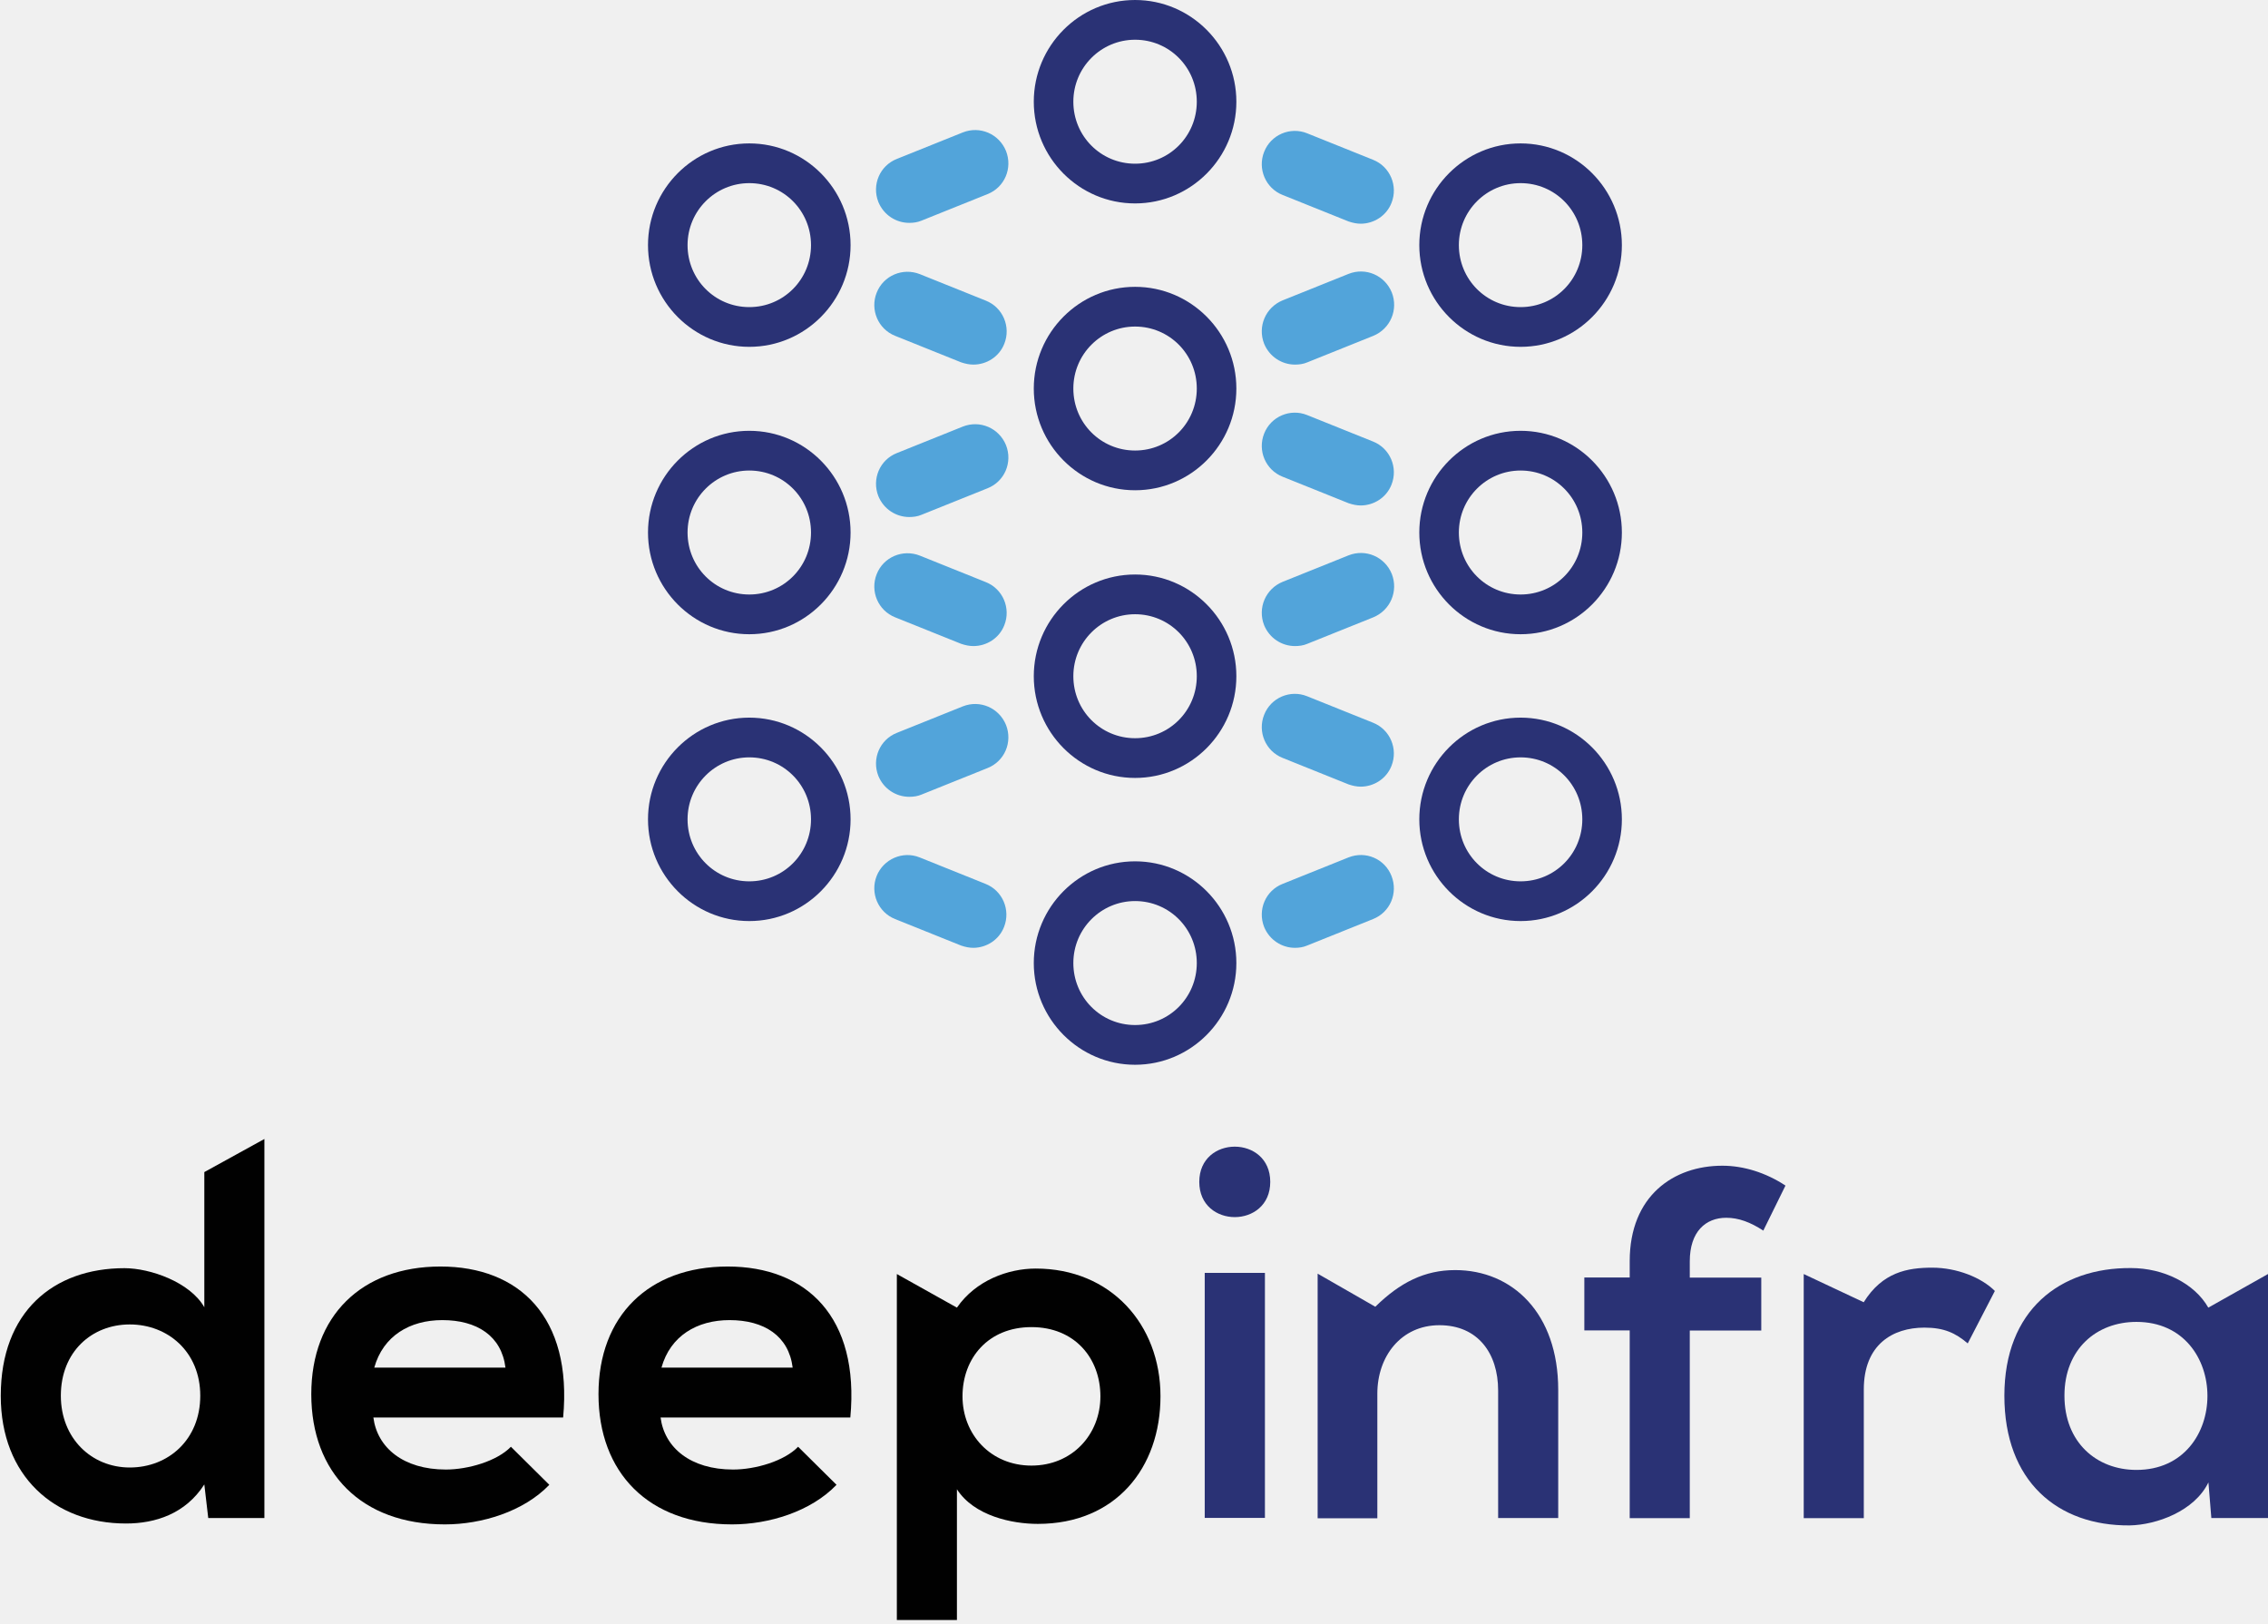
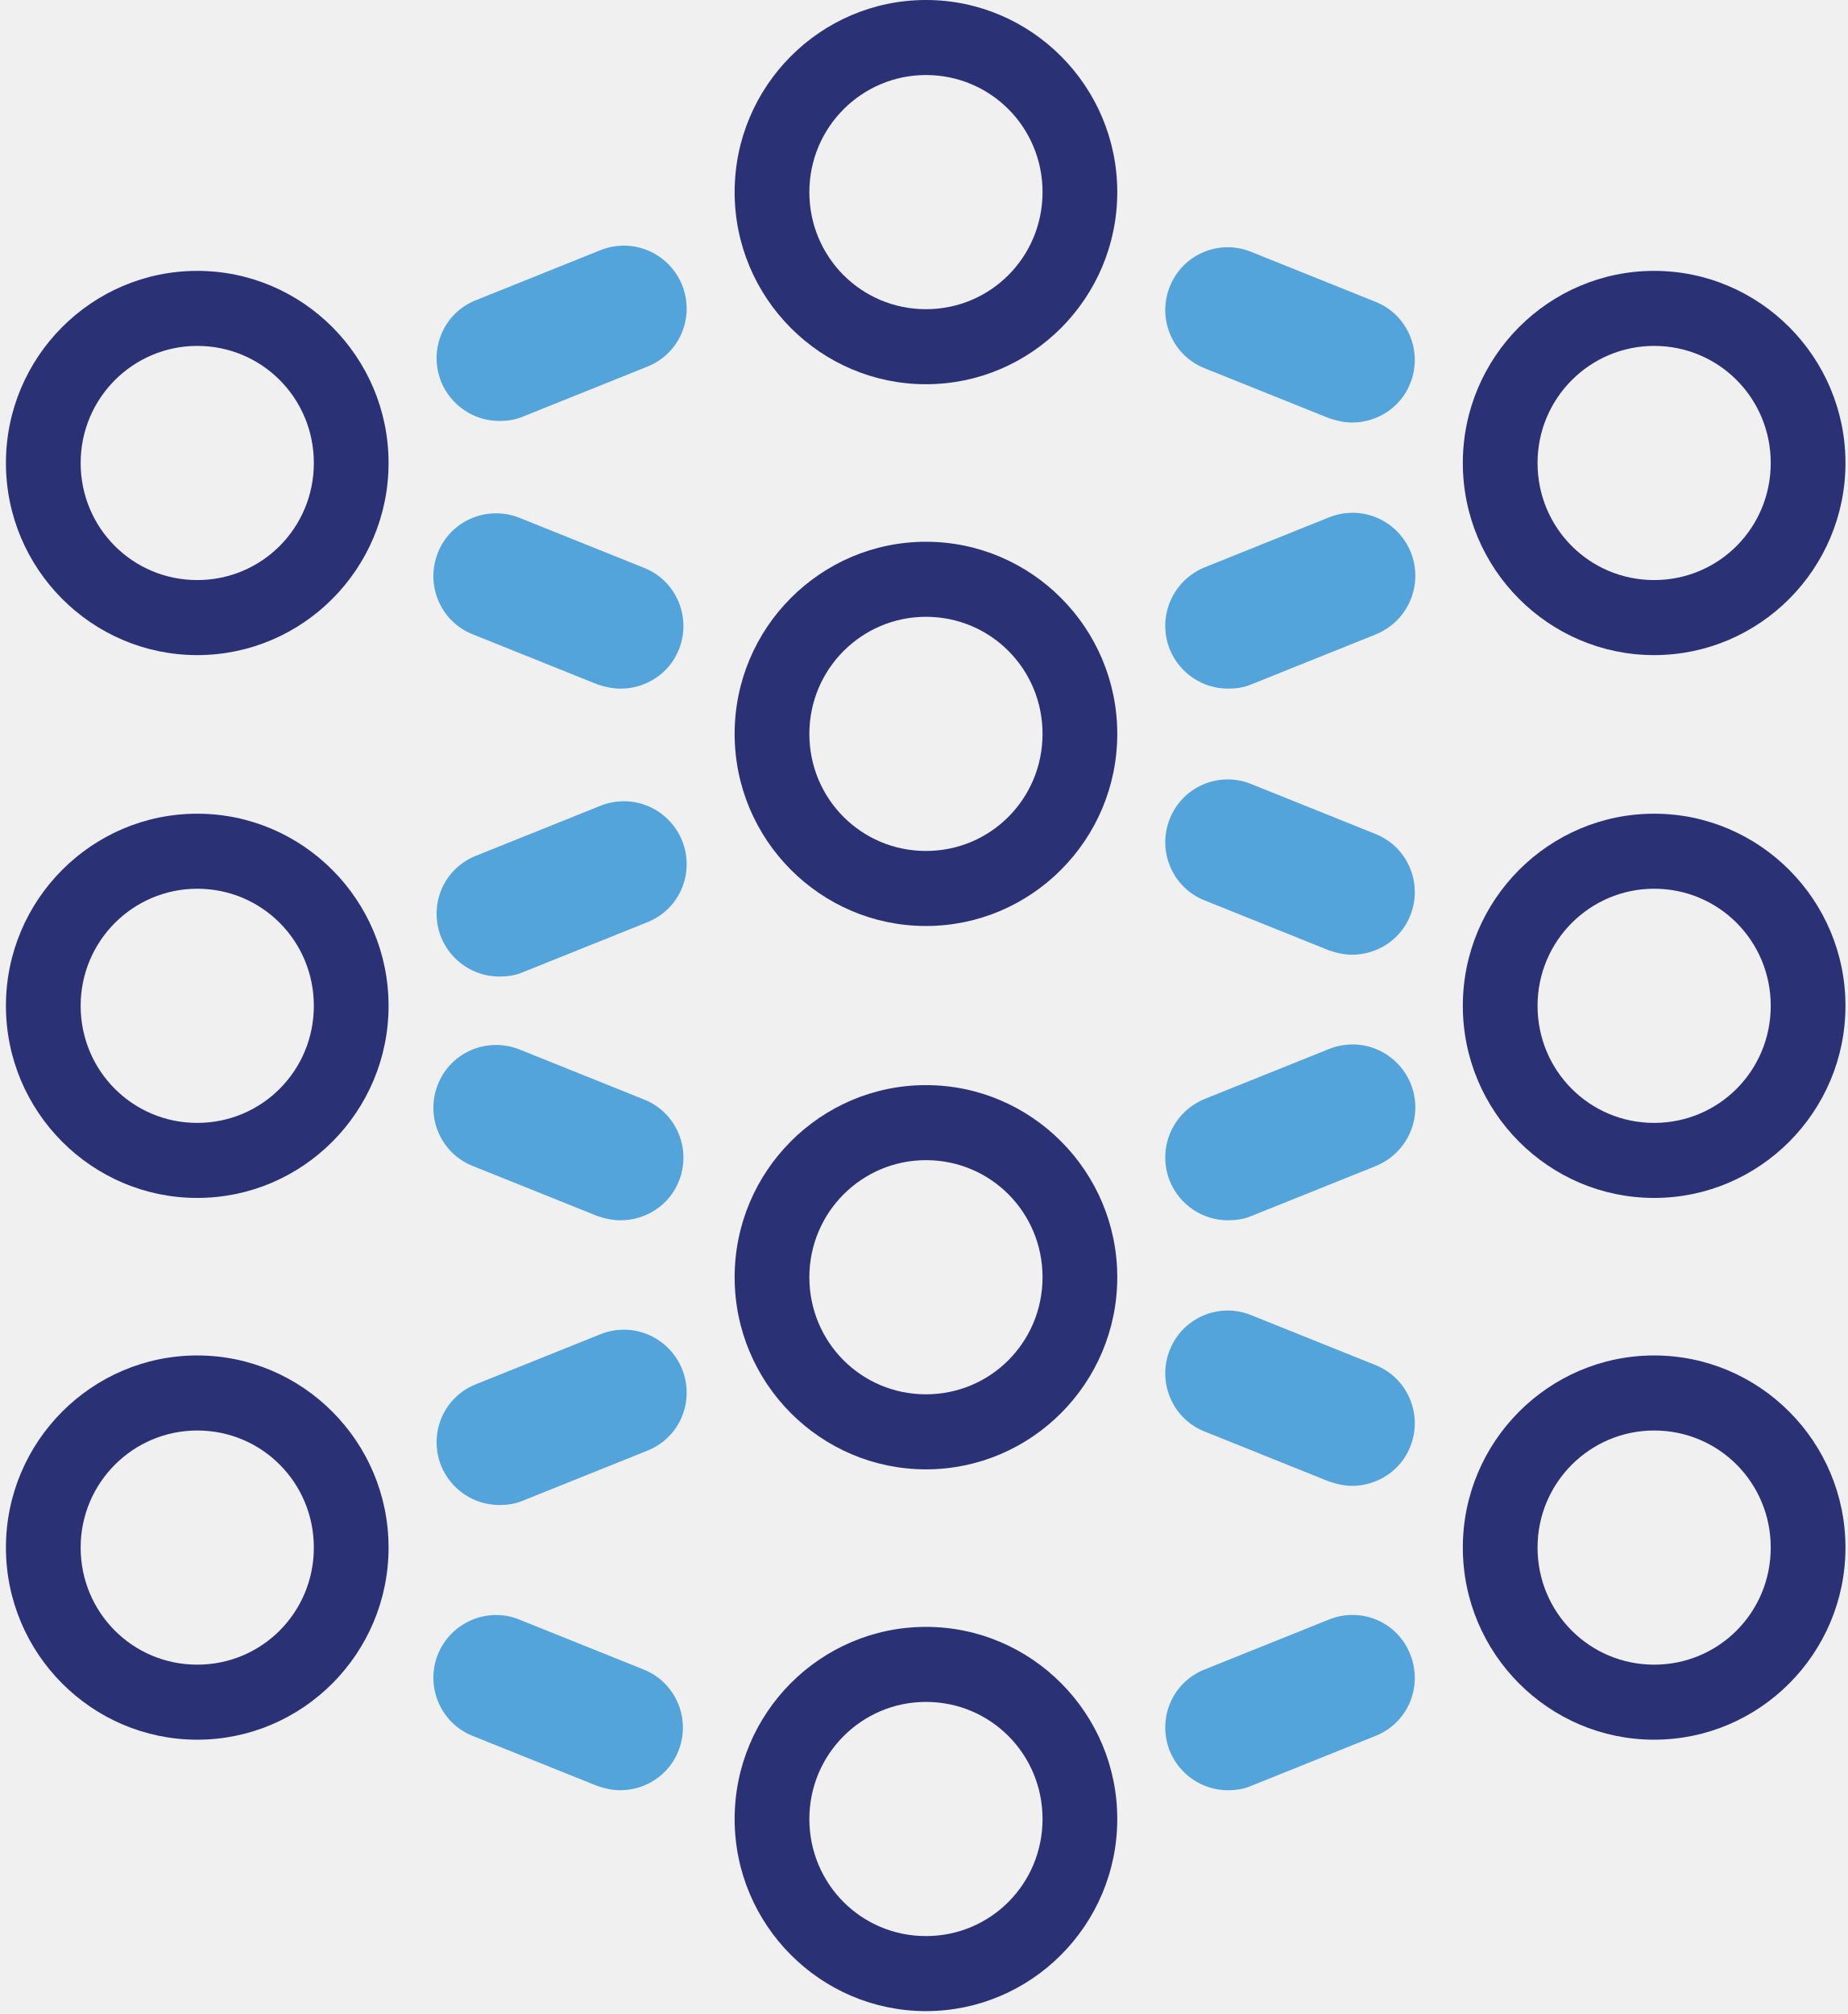
- <svg xmlns="http://www.w3.org/2000/svg" width="619" height="443" viewBox="0 0 619 443" fill="none">
+ <svg xmlns="http://www.w3.org/2000/svg" width="267" height="291" viewBox="176 0 267 291" fill="none">
  <g clip-path="url(#clip0_6630_17005)">
    <path d="M72.162 310.84V414.284H56.837L55.765 405.114C50.645 413.103 42.447 415.778 34.387 415.778C14.877 415.778 0.209 402.821 0.209 380.938C0.209 357.977 14.6 346.097 33.972 346.097C40.959 346.097 51.856 349.883 55.765 356.761V319.871L72.162 310.84ZM16.606 380.903C16.606 392.505 24.943 400.494 35.425 400.494C45.906 400.494 54.658 392.922 54.658 380.903C54.658 368.884 45.768 361.451 35.425 361.451C25.081 361.451 16.606 368.884 16.606 380.903Z" fill="#010101" />
    <path d="M101.909 386.877C102.981 395.11 110.107 401.05 121.696 401.05C127.75 401.05 135.671 398.757 139.442 394.832L149.924 405.218C142.936 412.513 131.486 416.021 121.419 416.021C98.553 416.021 84.959 401.849 84.959 380.486C84.959 359.123 98.692 345.646 120.209 345.646C141.725 345.646 156.254 359.436 153.694 386.843H101.909V386.877ZM137.955 373.226C136.882 364.577 130.171 360.269 120.727 360.269C111.837 360.269 104.573 364.577 102.151 373.226H137.955Z" fill="#010101" />
    <path d="M180.294 386.877C181.366 395.11 188.493 401.05 200.081 401.05C206.135 401.05 214.057 398.757 217.827 394.832L228.309 405.218C221.321 412.513 209.871 416.021 199.804 416.021C176.939 416.021 163.344 401.849 163.344 380.486C163.344 359.123 177.077 345.646 198.594 345.646C220.11 345.646 234.639 359.436 232.079 386.843H180.294V386.877ZM216.34 373.226C215.267 364.577 208.556 360.269 199.113 360.269C190.222 360.269 182.958 364.577 180.536 373.226H216.34Z" fill="#010101" />
    <path d="M244.775 442.108V347.695L261.172 356.865C266.291 349.432 275.147 346.201 282.688 346.201C303.133 346.201 316.727 361.45 316.727 381.042C316.727 400.633 304.482 415.882 283.242 415.882C276.254 415.882 265.876 413.728 261.172 406.434V442.108H244.775ZM300.331 381.076C300.331 370.69 293.343 362.18 281.512 362.18C269.682 362.18 262.694 370.69 262.694 381.076C262.694 391.463 270.373 399.973 281.512 399.973C292.651 399.973 300.331 391.463 300.331 381.076Z" fill="#010101" />
    <path d="M346.687 322.546C346.687 335.364 327.316 335.364 327.316 322.546C327.316 309.728 346.687 309.728 346.687 322.546Z" fill="#2A3275" />
    <path d="M345.233 347.382H328.802V414.249H345.233V347.382Z" fill="#2A3275" />
    <path d="M408.883 414.32V379.48C408.883 369.337 403.348 361.66 392.867 361.66C382.385 361.66 375.916 370.17 375.916 380.313V414.355H359.623V347.592L375.363 356.623C382.108 349.989 388.819 346.619 397.156 346.619C412.757 346.619 425.28 358.36 425.28 379.306V414.285H408.848L408.883 414.32Z" fill="#2A3275" />
    <path d="M444.792 414.283V363.082H432.408V348.631H444.792V344.185C444.792 326.365 456.761 318.133 470.08 318.133C475.857 318.133 481.91 320.009 487.307 323.552L481.253 335.848C477.759 333.556 474.507 332.34 471.152 332.34C465.513 332.34 461.189 336.126 461.189 344.22V348.666H480.699V363.116H461.189V414.317H444.792V414.283Z" fill="#2A3275" />
    <path d="M508.649 355.406C513.769 347.174 520.618 345.958 527.364 345.958C534.109 345.958 540.82 348.667 544.453 352.315L537.05 366.626C533.694 363.778 530.581 362.319 525.219 362.319C516.606 362.319 508.684 366.904 508.684 379.201V414.319H492.287V347.695L508.684 355.406H508.649Z" fill="#2A3275" />
    <path d="M602.707 356.866L619 347.695V414.285H603.537L602.741 404.559C598.971 412.374 588.627 416.161 581.225 416.299C561.576 416.438 547.047 404.281 547.047 380.903C547.047 357.526 562.233 345.924 581.605 346.063C590.495 346.063 598.971 350.266 602.707 356.866ZM563.444 380.903C563.444 393.617 572.196 401.154 583.093 401.154C608.933 401.154 608.933 360.756 583.093 360.756C572.196 360.756 563.444 368.19 563.444 380.868" fill="#2A3275" />
  </g>
  <path d="M204.501 94.655C189.262 94.655 176.857 82.198 176.857 66.896C176.857 51.594 189.262 39.138 204.501 39.138C219.74 39.138 232.145 51.594 232.145 66.896C232.145 82.198 219.74 94.655 204.501 94.655ZM204.501 49.98C195.235 49.98 187.654 57.515 187.654 66.896C187.654 76.278 195.159 83.813 204.501 83.813C213.843 83.813 221.348 76.278 221.348 66.896C221.348 57.515 213.843 49.98 204.501 49.98Z" fill="#2A3275" />
  <path d="M204.501 173.088C189.262 173.088 176.857 160.631 176.857 145.329C176.857 130.027 189.262 117.57 204.501 117.57C219.74 117.57 232.145 130.027 232.145 145.329C232.145 160.631 219.74 173.088 204.501 173.088ZM204.501 128.412C195.235 128.412 187.654 135.948 187.654 145.329C187.654 154.71 195.159 162.246 204.501 162.246C213.843 162.246 221.348 154.71 221.348 145.329C221.348 135.948 213.843 128.412 204.501 128.412Z" fill="#2A3275" />
  <path d="M204.501 251.366C189.262 251.366 176.857 238.909 176.857 223.607C176.857 208.305 189.262 195.849 204.501 195.849C219.74 195.849 232.145 208.305 232.145 223.607C232.145 238.909 219.74 251.366 204.501 251.366ZM204.501 206.691C195.235 206.691 187.654 214.226 187.654 223.607C187.654 232.988 195.159 240.524 204.501 240.524C213.843 240.524 221.348 232.988 221.348 223.607C221.348 214.226 213.843 206.691 204.501 206.691Z" fill="#2A3275" />
  <path d="M415.011 94.655C399.772 94.655 387.367 82.198 387.367 66.896C387.367 51.594 399.772 39.138 415.011 39.138C430.25 39.138 442.655 51.594 442.655 66.896C442.655 82.198 430.25 94.655 415.011 94.655ZM415.011 49.98C405.745 49.98 398.164 57.515 398.164 66.896C398.164 76.278 405.669 83.813 415.011 83.813C424.353 83.813 431.858 76.278 431.858 66.896C431.858 57.515 424.353 49.98 415.011 49.98Z" fill="#2A3275" />
  <path d="M415.011 173.088C399.772 173.088 387.367 160.631 387.367 145.329C387.367 130.027 399.772 117.57 415.011 117.57C430.25 117.57 442.655 130.027 442.655 145.329C442.655 160.631 430.25 173.088 415.011 173.088ZM415.011 128.412C405.745 128.412 398.164 135.948 398.164 145.329C398.164 154.71 405.669 162.246 415.011 162.246C424.353 162.246 431.858 154.71 431.858 145.329C431.858 135.948 424.353 128.412 415.011 128.412Z" fill="#2A3275" />
  <path d="M415.011 251.366C399.772 251.366 387.367 238.909 387.367 223.607C387.367 208.305 399.772 195.849 415.011 195.849C430.25 195.849 442.655 208.305 442.655 223.607C442.655 238.909 430.25 251.366 415.011 251.366ZM415.011 206.691C405.745 206.691 398.164 214.226 398.164 223.607C398.164 232.988 405.669 240.524 415.011 240.524C424.353 240.524 431.858 232.988 431.858 223.607C431.858 214.226 424.353 206.691 415.011 206.691Z" fill="#2A3275" />
  <path d="M309.793 133.796C294.554 133.796 282.149 121.339 282.149 106.037C282.149 90.735 294.554 78.278 309.793 78.278C325.031 78.278 337.437 90.735 337.437 106.037C337.437 121.339 325.031 133.796 309.793 133.796ZM309.793 89.12C300.527 89.12 292.946 96.656 292.946 106.037C292.946 115.418 300.45 122.954 309.793 122.954C319.135 122.954 326.639 115.418 326.639 106.037C326.639 96.656 319.135 89.12 309.793 89.12Z" fill="#2A3275" />
  <path d="M309.793 55.517C294.554 55.517 282.149 43.061 282.149 27.759C282.149 12.457 294.554 0 309.793 0C325.031 0 337.437 12.457 337.437 27.759C337.437 43.061 325.031 55.517 309.793 55.517ZM309.793 10.842C300.527 10.842 292.946 18.378 292.946 27.759C292.946 37.14 300.45 44.675 309.793 44.675C319.135 44.675 326.639 37.14 326.639 27.759C326.639 18.378 319.135 10.842 309.793 10.842Z" fill="#2A3275" />
  <path d="M309.793 212.305C294.554 212.305 282.149 199.848 282.149 184.546C282.149 169.244 294.554 156.787 309.793 156.787C325.031 156.787 337.437 169.244 337.437 184.546C337.437 199.848 325.031 212.305 309.793 212.305ZM309.793 167.629C300.527 167.629 292.946 175.165 292.946 184.546C292.946 193.927 300.45 201.462 309.793 201.462C319.135 201.462 326.639 193.927 326.639 184.546C326.639 175.165 319.135 167.629 309.793 167.629Z" fill="#2A3275" />
  <path d="M309.793 290.583C294.554 290.583 282.149 278.126 282.149 262.824C282.149 247.522 294.554 235.065 309.793 235.065C325.031 235.065 337.437 247.522 337.437 262.824C337.437 278.126 325.031 290.583 309.793 290.583ZM309.793 245.907C300.527 245.907 292.946 253.443 292.946 262.824C292.946 272.205 300.45 279.741 309.793 279.741C319.135 279.741 326.639 272.205 326.639 262.824C326.639 253.443 319.135 245.907 309.793 245.907Z" fill="#2A3275" />
  <path d="M265.683 99.5C264.534 99.5 263.462 99.269 262.314 98.885L244.318 91.657C239.647 89.811 237.426 84.505 239.264 79.892C241.102 75.201 246.386 72.971 251.057 74.817L269.052 82.045C273.723 83.89 275.944 89.196 274.106 93.81C272.728 97.347 269.282 99.5 265.683 99.5Z" fill="#52A4DA" />
  <path d="M265.683 176.317C264.534 176.317 263.462 176.086 262.314 175.702L244.318 168.474C239.647 166.629 237.426 161.323 239.264 156.709C241.102 152.019 246.386 149.789 251.057 151.634L269.052 158.862C273.723 160.708 275.944 166.013 274.106 170.627C272.728 174.164 269.282 176.317 265.683 176.317Z" fill="#52A4DA" />
  <path d="M371.435 137.947C370.286 137.947 369.214 137.716 368.066 137.332L350.07 130.104C345.399 128.258 343.179 122.953 345.016 118.339C346.854 113.649 352.138 111.419 356.733 113.264L374.728 120.492C379.399 122.338 381.62 127.643 379.782 132.257C378.404 135.794 374.958 137.947 371.359 137.947H371.435Z" fill="#52A4DA" />
  <path d="M371.435 61.053C370.286 61.053 369.214 60.823 368.066 60.438L350.07 53.21C345.399 51.365 343.179 46.059 345.016 41.446C346.854 36.755 352.138 34.525 356.733 36.37L374.728 43.599C379.399 45.444 381.62 50.75 379.782 55.363C378.404 58.901 374.958 61.053 371.359 61.053H371.435Z" fill="#52A4DA" />
  <path d="M371.435 214.687C370.286 214.687 369.214 214.457 368.066 214.072L350.07 206.844C345.399 204.999 343.179 199.693 345.016 195.079C346.854 190.389 352.138 188.159 356.733 190.004L374.728 197.232C379.399 199.078 381.62 204.383 379.782 208.997C378.404 212.534 374.958 214.687 371.359 214.687H371.435Z" fill="#52A4DA" />
  <path d="M248.153 217.456C244.554 217.456 241.185 215.303 239.73 211.766C237.892 207.075 240.113 201.846 244.784 200.001L262.779 192.773C267.451 190.927 272.658 193.157 274.572 197.848C276.41 202.538 274.189 207.767 269.518 209.613L251.523 216.841C250.451 217.302 249.302 217.456 248.153 217.456Z" fill="#52A4DA" />
  <path d="M248.153 141.1C244.554 141.1 241.185 138.947 239.73 135.41C237.892 130.72 240.113 125.491 244.784 123.645L262.779 116.417C267.451 114.572 272.658 116.802 274.572 121.492C276.41 126.183 274.189 131.412 269.518 133.257L251.523 140.485C250.451 140.947 249.302 141.1 248.153 141.1Z" fill="#52A4DA" />
  <path d="M248.153 60.822C244.554 60.822 241.185 58.669 239.73 55.132C237.892 50.441 240.113 45.213 244.784 43.367L262.779 36.139C267.451 34.294 272.658 36.523 274.572 41.214C276.41 45.905 274.189 51.133 269.518 52.979L251.523 60.207C250.451 60.668 249.302 60.822 248.153 60.822Z" fill="#52A4DA" />
  <path d="M265.683 258.671C264.534 258.671 263.462 258.44 262.314 258.055L244.318 250.827C239.647 248.982 237.426 243.676 239.264 239.063C241.102 234.449 246.386 232.142 250.98 233.988L268.976 241.216C273.647 243.061 275.868 248.367 274.03 252.98C272.651 256.518 269.205 258.671 265.606 258.671H265.683Z" fill="#52A4DA" />
  <path d="M353.44 99.501C349.841 99.501 346.471 97.347 345.016 93.81C343.179 89.12 345.399 83.891 350.07 81.969L368.066 74.741C372.737 72.895 377.944 75.125 379.859 79.816C381.696 84.506 379.476 89.735 374.804 91.657L356.809 98.885C355.737 99.347 354.588 99.501 353.44 99.501Z" fill="#52A4DA" />
  <path d="M353.44 176.317C349.841 176.317 346.471 174.164 345.016 170.627C343.179 165.936 345.399 160.707 350.07 158.785L368.066 151.557C372.737 149.712 377.944 151.942 379.859 156.632C381.696 161.323 379.476 166.551 374.804 168.474L356.809 175.702C355.737 176.163 354.588 176.317 353.44 176.317Z" fill="#52A4DA" />
  <path d="M353.44 258.671C349.841 258.671 346.471 256.518 345.016 252.981C343.179 248.29 345.399 243.061 350.07 241.216L368.066 233.988C372.737 232.142 377.944 234.372 379.782 239.063C381.62 243.753 379.399 248.982 374.728 250.827L356.733 258.056C355.66 258.517 354.512 258.671 353.363 258.671H353.44Z" fill="#52A4DA" />
  <defs>
    <clipPath id="clip0_6630_17005">
      <rect width="619" height="131.303" fill="white" transform="translate(0 310.84)" />
    </clipPath>
  </defs>
</svg>
